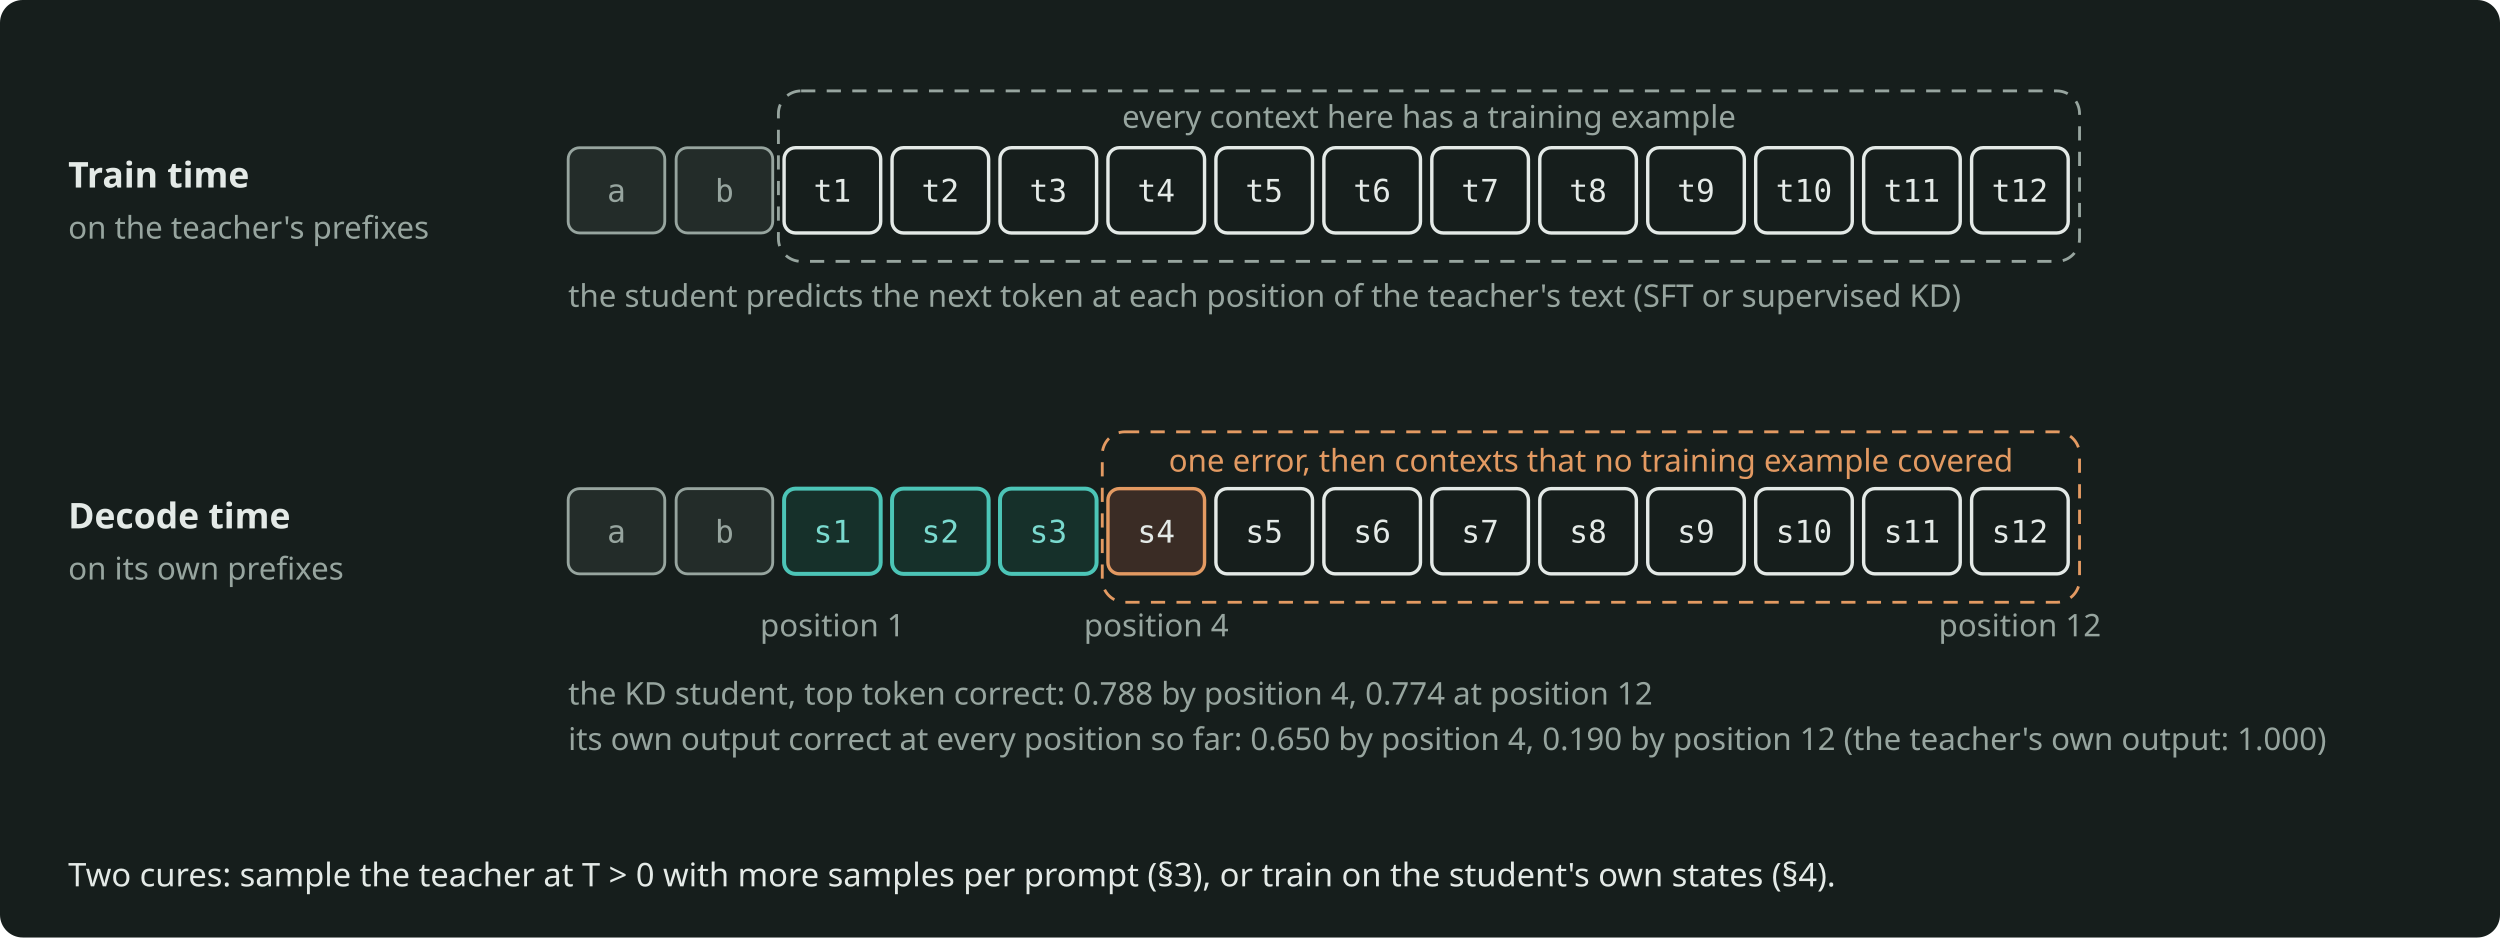
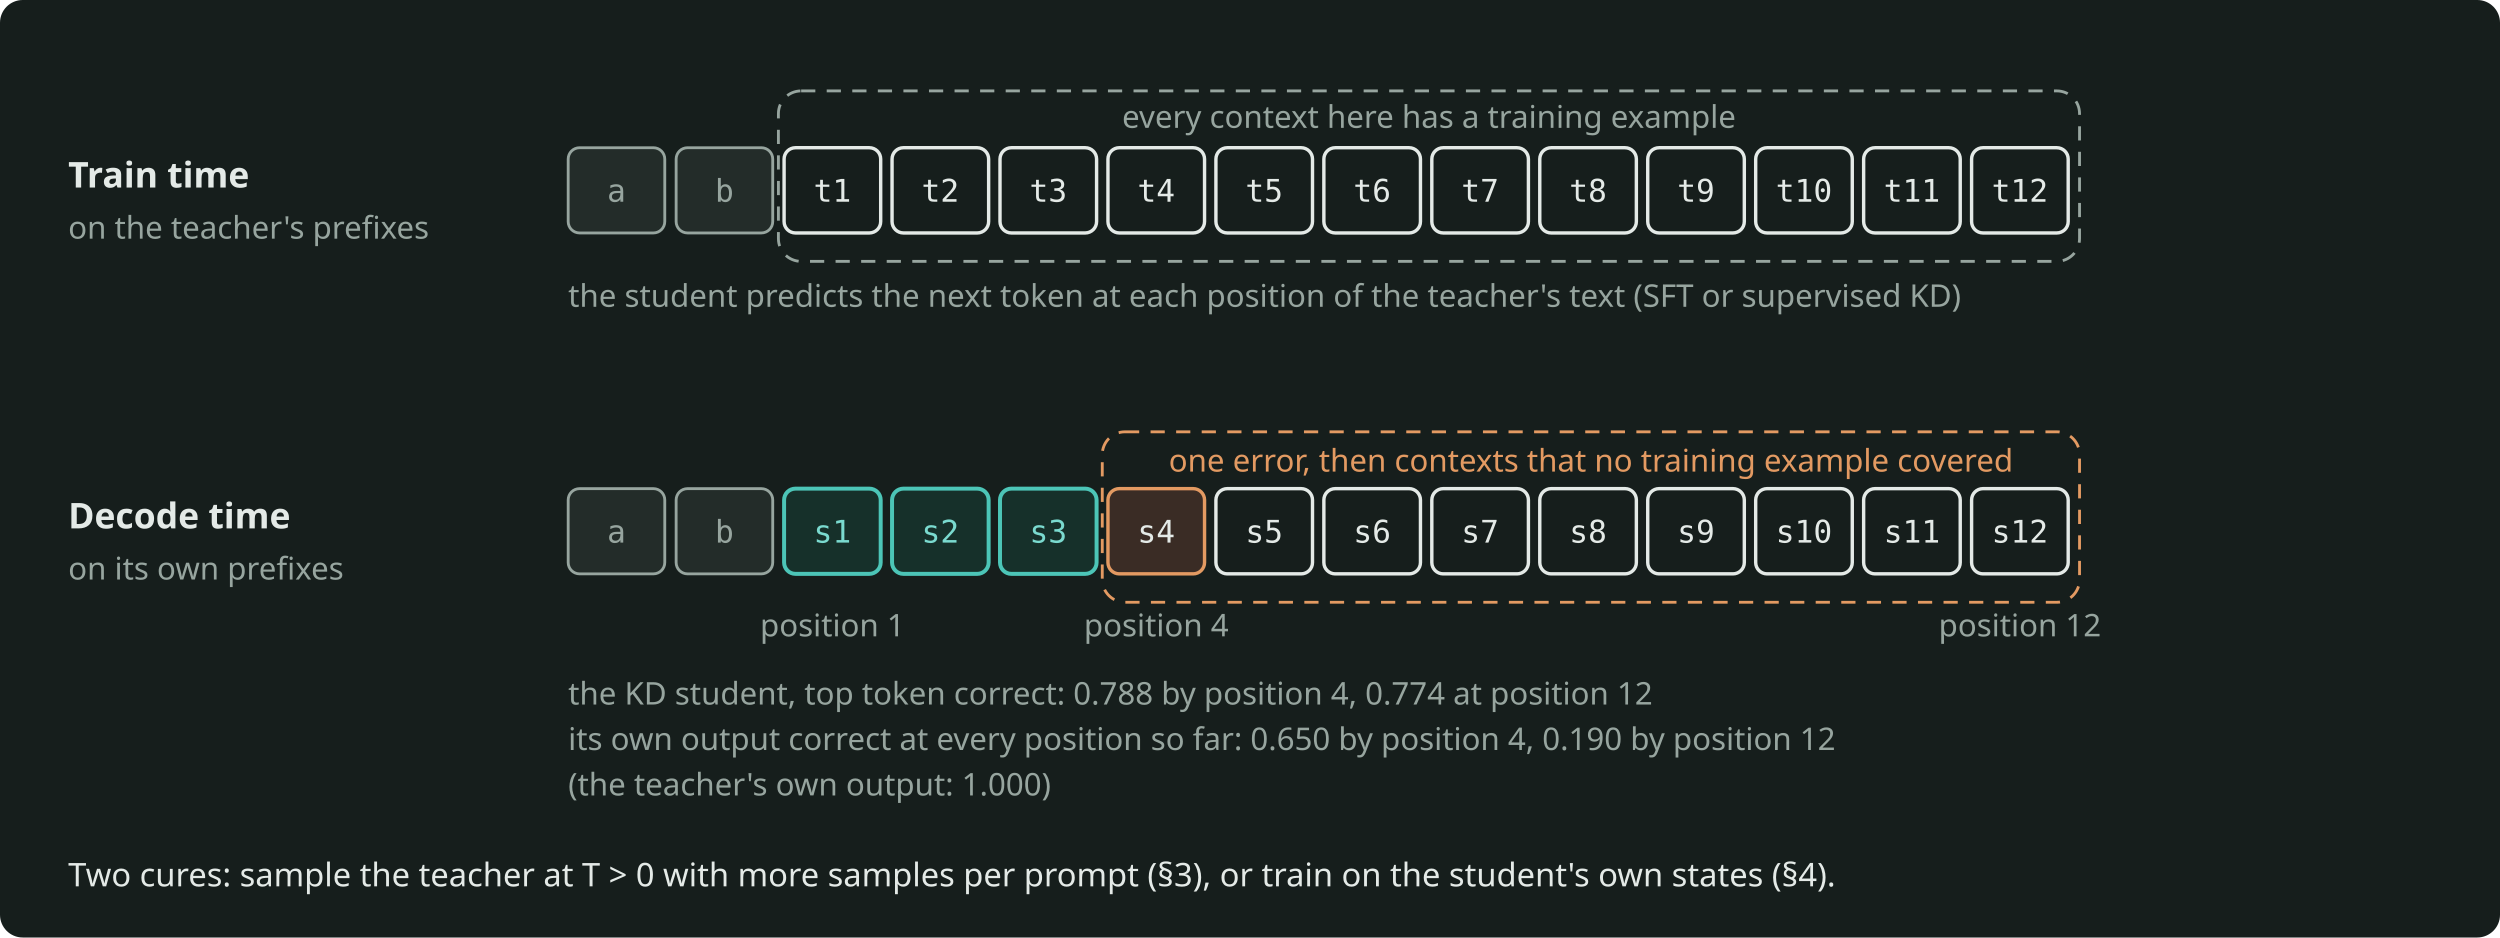
<svg xmlns="http://www.w3.org/2000/svg" width="880" height="330" viewBox="0 0 880 330" role="img" aria-label="At train time the student sees the teacher's prefixes, at decode time its own, and one error puts it in contexts that no training example covered." style="color: #E4EAE7">
  <rect x="0" y="0" width="880" height="330" rx="8" fill="#161E1C" />
  <defs>
    <marker id="arr" viewBox="0 0 10 10" refX="9" refY="5" markerWidth="8" markerHeight="8" orient="auto-start-reverse">
      <path d="M0 0 L10 5 L0 10 z" fill="#97A59F" />
    </marker>
    <marker id="arrA" viewBox="0 0 10 10" refX="9" refY="5" markerWidth="8" markerHeight="8" orient="auto-start-reverse">
      <path d="M0 0 L10 5 L0 10 z" fill="#4CC5B7" />
    </marker>
  </defs>
  <g font-family="Bricolage Grotesque, system-ui, sans-serif" font-size="12.5" fill="currentColor">
    <text x="24" y="66" font-weight="600">Train time</text>
    <text x="24" y="84" font-size="11" fill="#97A59F">on the teacher's prefixes</text>
    <rect x="274" y="32" width="458" height="60" rx="8" fill="none" stroke="#97A59F" stroke-width="1" stroke-dasharray="5 4" />
    <text x="503" y="45" font-size="11" fill="#97A59F" text-anchor="middle">every context here has a training example</text>
    <rect x="200" y="52" width="34" height="30" rx="4" fill="#232C29" stroke="#97A59F" stroke-width="1" />
    <text x="217.0" y="71" font-size="11" fill="#97A59F" text-anchor="middle" font-family="JetBrains Mono, monospace">a</text>
    <rect x="238" y="52" width="34" height="30" rx="4" fill="#232C29" stroke="#97A59F" stroke-width="1" />
    <text x="255.0" y="71" font-size="11" fill="#97A59F" text-anchor="middle" font-family="JetBrains Mono, monospace">b</text>
    <rect x="276" y="52" width="34" height="30" rx="4" fill="none" stroke="currentColor" stroke-width="1.2" />
    <text x="293.0" y="71" font-size="11" text-anchor="middle" font-family="JetBrains Mono, monospace">t1</text>
    <rect x="314" y="52" width="34" height="30" rx="4" fill="none" stroke="currentColor" stroke-width="1.2" />
    <text x="331.0" y="71" font-size="11" text-anchor="middle" font-family="JetBrains Mono, monospace">t2</text>
    <rect x="352" y="52" width="34" height="30" rx="4" fill="none" stroke="currentColor" stroke-width="1.2" />
    <text x="369.0" y="71" font-size="11" text-anchor="middle" font-family="JetBrains Mono, monospace">t3</text>
    <rect x="390" y="52" width="34" height="30" rx="4" fill="none" stroke="currentColor" stroke-width="1.2" />
    <text x="407.0" y="71" font-size="11" text-anchor="middle" font-family="JetBrains Mono, monospace">t4</text>
    <rect x="428" y="52" width="34" height="30" rx="4" fill="none" stroke="currentColor" stroke-width="1.2" />
    <text x="445.0" y="71" font-size="11" text-anchor="middle" font-family="JetBrains Mono, monospace">t5</text>
    <rect x="466" y="52" width="34" height="30" rx="4" fill="none" stroke="currentColor" stroke-width="1.2" />
    <text x="483.0" y="71" font-size="11" text-anchor="middle" font-family="JetBrains Mono, monospace">t6</text>
    <rect x="504" y="52" width="34" height="30" rx="4" fill="none" stroke="currentColor" stroke-width="1.2" />
    <text x="521.0" y="71" font-size="11" text-anchor="middle" font-family="JetBrains Mono, monospace">t7</text>
    <rect x="542" y="52" width="34" height="30" rx="4" fill="none" stroke="currentColor" stroke-width="1.2" />
    <text x="559.0" y="71" font-size="11" text-anchor="middle" font-family="JetBrains Mono, monospace">t8</text>
    <rect x="580" y="52" width="34" height="30" rx="4" fill="none" stroke="currentColor" stroke-width="1.2" />
    <text x="597.0" y="71" font-size="11" text-anchor="middle" font-family="JetBrains Mono, monospace">t9</text>
    <rect x="618" y="52" width="34" height="30" rx="4" fill="none" stroke="currentColor" stroke-width="1.2" />
    <text x="635.0" y="71" font-size="11" text-anchor="middle" font-family="JetBrains Mono, monospace">t10</text>
    <rect x="656" y="52" width="34" height="30" rx="4" fill="none" stroke="currentColor" stroke-width="1.2" />
    <text x="673.0" y="71" font-size="11" text-anchor="middle" font-family="JetBrains Mono, monospace">t11</text>
    <rect x="694" y="52" width="34" height="30" rx="4" fill="none" stroke="currentColor" stroke-width="1.2" />
    <text x="711.0" y="71" font-size="11" text-anchor="middle" font-family="JetBrains Mono, monospace">t12</text>
    <text x="200" y="108" font-size="11" fill="#97A59F">the student predicts the next token at each position of the teacher's text (SFT or supervised KD)</text>
    <text x="24" y="186" font-weight="600">Decode time</text>
    <text x="24" y="204" font-size="11" fill="#97A59F">on its own prefixes</text>
    <rect x="200" y="172" width="34" height="30" rx="4" fill="#232C29" stroke="#97A59F" stroke-width="1" />
    <text x="217.0" y="191" font-size="11" fill="#97A59F" text-anchor="middle" font-family="JetBrains Mono, monospace">a</text>
    <rect x="238" y="172" width="34" height="30" rx="4" fill="#232C29" stroke="#97A59F" stroke-width="1" />
    <text x="255.0" y="191" font-size="11" fill="#97A59F" text-anchor="middle" font-family="JetBrains Mono, monospace">b</text>
    <rect x="276" y="172" width="34" height="30" rx="4" fill="#16302A" stroke="#4CC5B7" stroke-width="1.4" />
    <text x="293.0" y="191" font-size="11" fill="#7ADACF" text-anchor="middle" font-family="JetBrains Mono, monospace">s1</text>
    <rect x="314" y="172" width="34" height="30" rx="4" fill="#16302A" stroke="#4CC5B7" stroke-width="1.4" />
    <text x="331.0" y="191" font-size="11" fill="#7ADACF" text-anchor="middle" font-family="JetBrains Mono, monospace">s2</text>
    <rect x="352" y="172" width="34" height="30" rx="4" fill="#16302A" stroke="#4CC5B7" stroke-width="1.4" />
    <text x="369.0" y="191" font-size="11" fill="#7ADACF" text-anchor="middle" font-family="JetBrains Mono, monospace">s3</text>
    <rect x="388" y="152" width="344" height="60" rx="8" fill="none" stroke="#E39A62" stroke-width="1" stroke-dasharray="5 4" />
    <text x="560.0" y="166" font-size="11" fill="#E39A62" text-anchor="middle">one error, then contexts that no training example covered</text>
    <rect x="390" y="172" width="34" height="30" rx="4" fill="#3A2C25" stroke="#E39A62" stroke-width="1.2" />
    <text x="407.0" y="191" font-size="11" text-anchor="middle" font-family="JetBrains Mono, monospace">s4</text>
    <rect x="428" y="172" width="34" height="30" rx="4" fill="none" stroke="currentColor" stroke-width="1.2" />
    <text x="445.0" y="191" font-size="11" text-anchor="middle" font-family="JetBrains Mono, monospace">s5</text>
    <rect x="466" y="172" width="34" height="30" rx="4" fill="none" stroke="currentColor" stroke-width="1.2" />
    <text x="483.0" y="191" font-size="11" text-anchor="middle" font-family="JetBrains Mono, monospace">s6</text>
    <rect x="504" y="172" width="34" height="30" rx="4" fill="none" stroke="currentColor" stroke-width="1.2" />
    <text x="521.0" y="191" font-size="11" text-anchor="middle" font-family="JetBrains Mono, monospace">s7</text>
    <rect x="542" y="172" width="34" height="30" rx="4" fill="none" stroke="currentColor" stroke-width="1.2" />
    <text x="559.0" y="191" font-size="11" text-anchor="middle" font-family="JetBrains Mono, monospace">s8</text>
    <rect x="580" y="172" width="34" height="30" rx="4" fill="none" stroke="currentColor" stroke-width="1.2" />
    <text x="597.0" y="191" font-size="11" text-anchor="middle" font-family="JetBrains Mono, monospace">s9</text>
    <rect x="618" y="172" width="34" height="30" rx="4" fill="none" stroke="currentColor" stroke-width="1.2" />
    <text x="635.0" y="191" font-size="11" text-anchor="middle" font-family="JetBrains Mono, monospace">s10</text>
    <rect x="656" y="172" width="34" height="30" rx="4" fill="none" stroke="currentColor" stroke-width="1.2" />
    <text x="673.0" y="191" font-size="11" text-anchor="middle" font-family="JetBrains Mono, monospace">s11</text>
    <rect x="694" y="172" width="34" height="30" rx="4" fill="none" stroke="currentColor" stroke-width="1.2" />
    <text x="711.0" y="191" font-size="11" text-anchor="middle" font-family="JetBrains Mono, monospace">s12</text>
    <text x="293.0" y="224" font-size="11" fill="#97A59F" text-anchor="middle">position 1</text>
    <text x="407.0" y="224" font-size="11" fill="#97A59F" text-anchor="middle">position 4</text>
    <text x="711.0" y="224" font-size="11" fill="#97A59F" text-anchor="middle">position 12</text>
    <text x="200" y="248" font-size="11" fill="#97A59F">the KD student, top token correct: 0.788 by position 4, 0.774 at position 12</text>
-     <text x="200" y="264" font-size="11" fill="#97A59F">its own output correct at every position so far: 0.650 by position 4, 0.190 by position 12 (the teacher's own output: 1.000)</text>
+     <text x="200" y="264" font-size="11" fill="#97A59F">its own output correct at every position so far: 0.650 by position 4, 0.190 by position 12</text>
+     <text x="200" y="280" font-size="11" fill="#97A59F">(the teacher's own output: 1.000)</text>
    <text x="24" y="312" font-size="11.5">Two cures: sample the teacher at T &gt; 0 with more samples per prompt (§3), or train on the student's own states (§4).</text>
  </g>
</svg>
